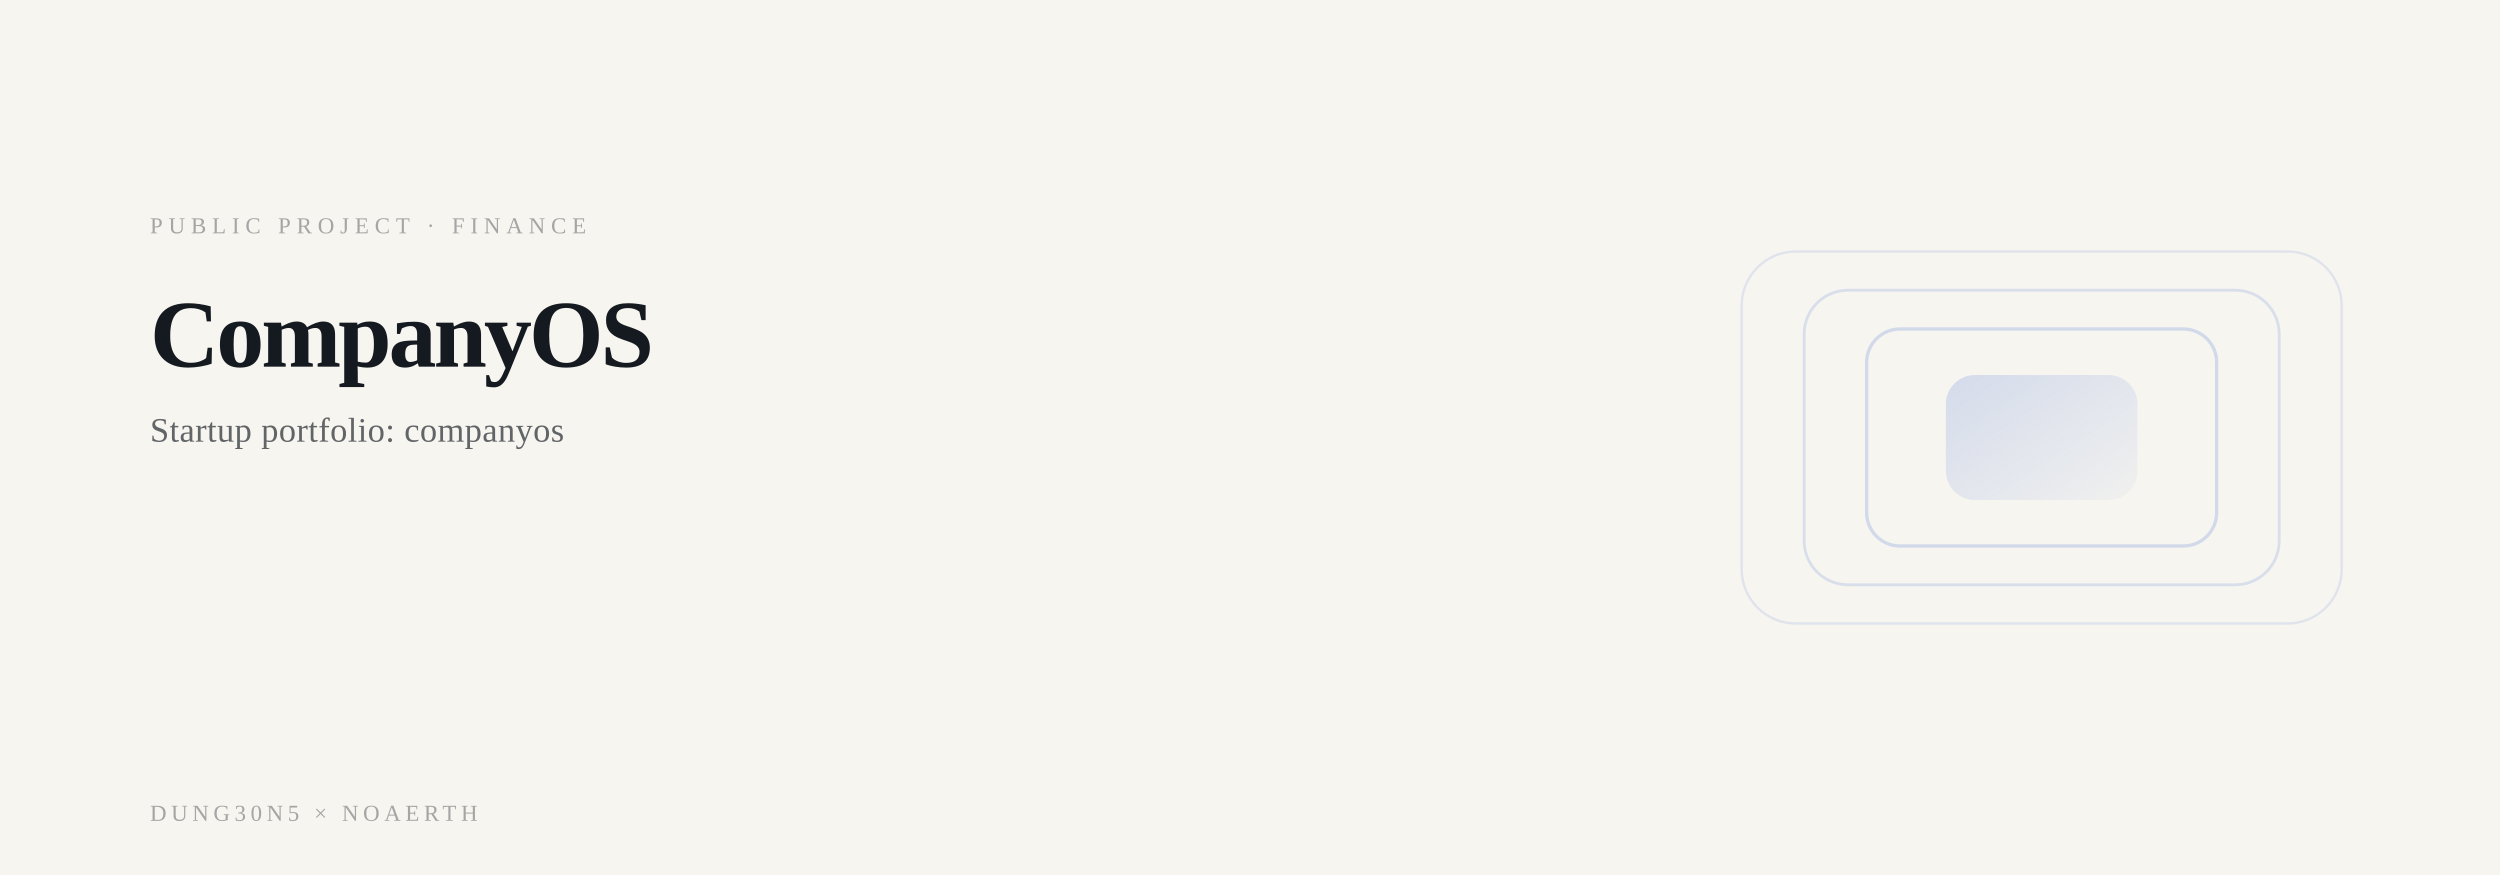
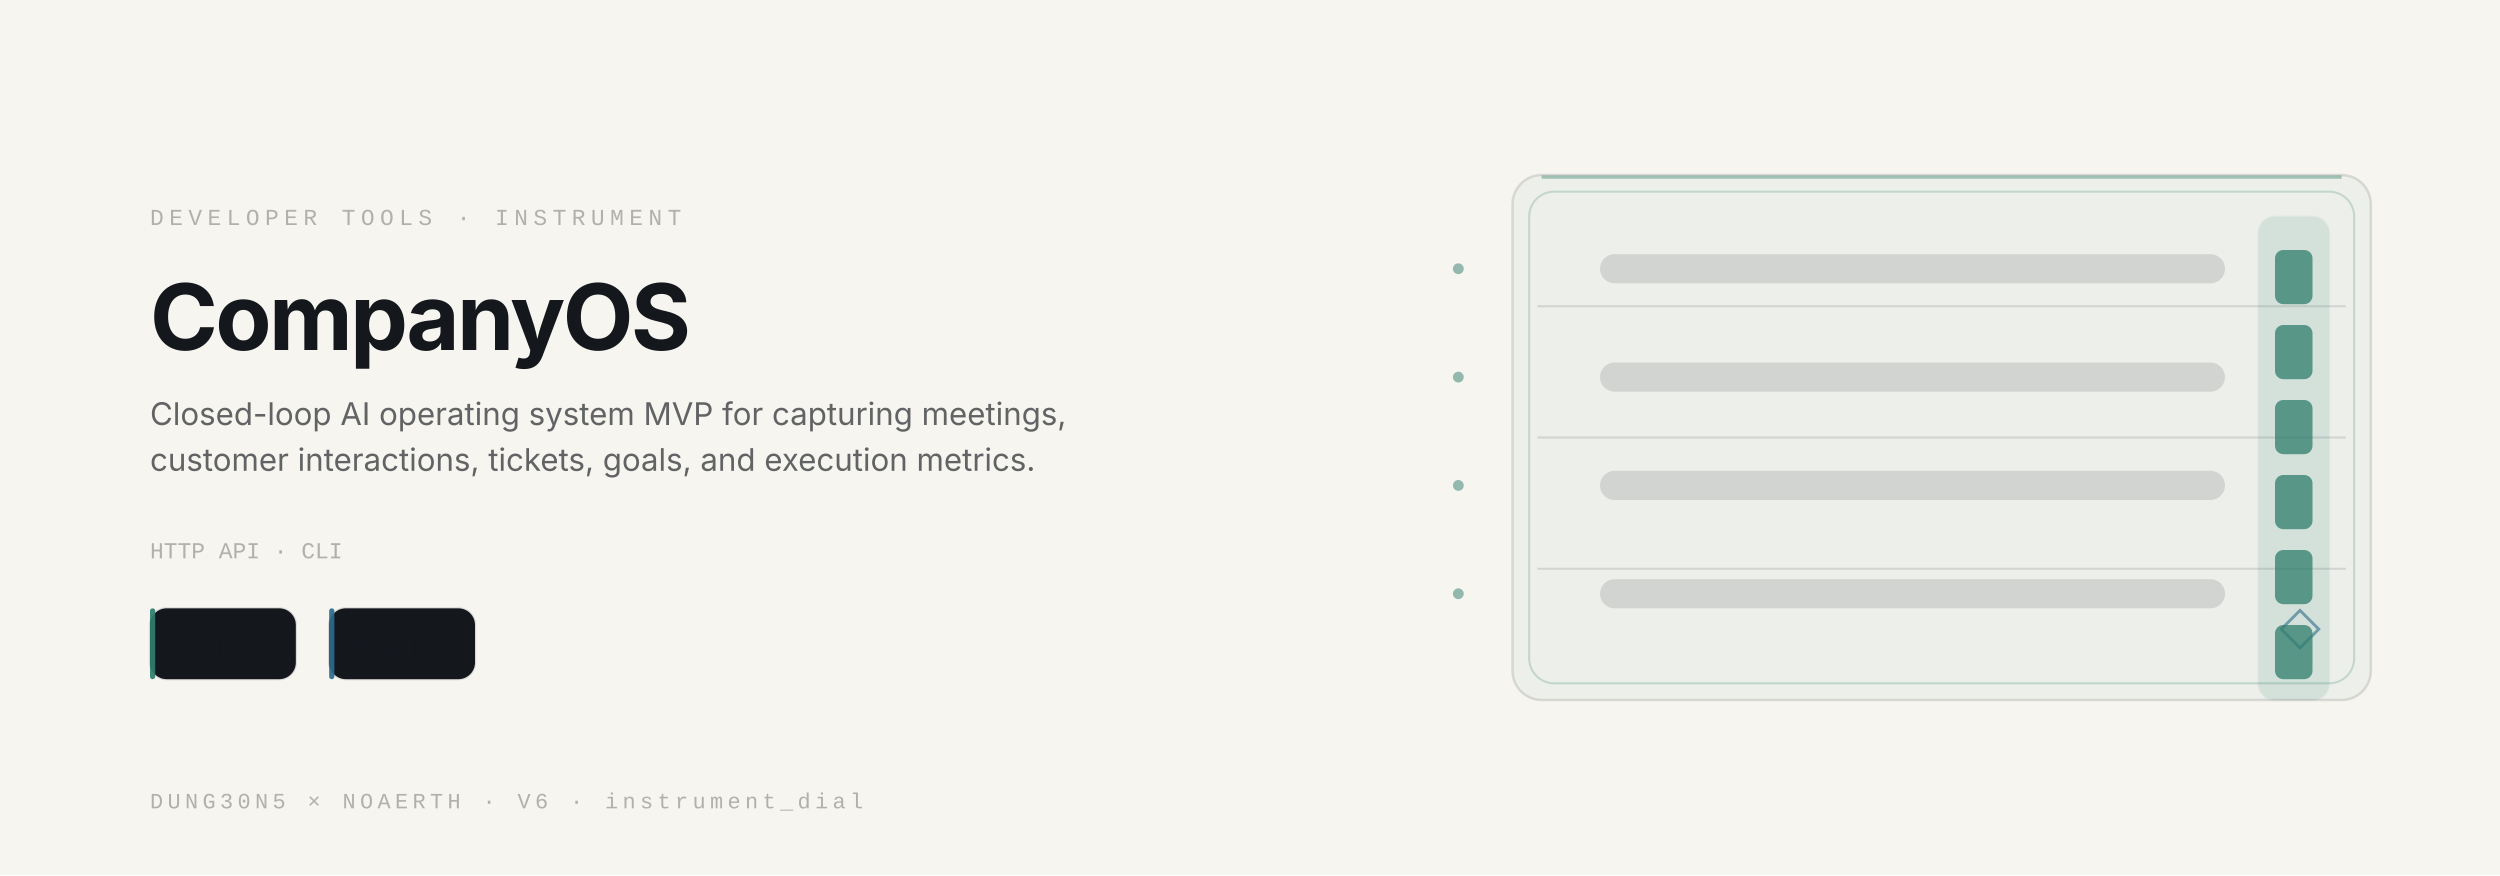
- <svg xmlns="http://www.w3.org/2000/svg" viewBox="0 0 1200 420" width="1200" height="420" role="img" aria-label="CompanyOS: ledger columns with allocation flow between them. Motion depicts capital enters, allocates across positions, and settles into an outcome.">
-   <defs>
-     <linearGradient id="hero-companyos-light-a" x1="0" y1="0" x2="1" y2="1">
-       <stop offset="0" stop-color="#8fa8e0" stop-opacity="0.85" />
-       <stop offset="1" stop-color="#8fa8e0" stop-opacity="0.15" />
-     </linearGradient>
-   </defs>
+ <svg xmlns="http://www.w3.org/2000/svg" viewBox="0 0 1200 420" width="1200" height="420" role="img" aria-label="CompanyOS: a cursor runs this project's real commands and output resolves">
  <rect width="1200" height="420" fill="#f7f5f0" />
-   <rect x="896" y="157.92" width="168" height="104.16" rx="16" fill="none" stroke="#8fa8e0" stroke-width="1.60" opacity="0.36" />
-   <rect x="866" y="139.32" width="228" height="141.36" rx="21" fill="none" stroke="#8fa8e0" stroke-width="1.38" opacity="0.29" />
-   <rect x="836" y="120.72" width="288" height="178.56" rx="26" fill="none" stroke="#8fa8e0" stroke-width="1.16" opacity="0.23" />
-   <rect x="934" y="180" width="92" height="60" rx="14" fill="url(#hero-companyos-light-a)" opacity="0.40" />
-   <text x="72" y="112" fill="#141a205c" font-size="11" letter-spacing="2.8">PUBLIC PROJECT · FINANCE</text>
-   <text x="72" y="176" fill="#141a20" font-size="46" font-weight="660" letter-spacing="-1.4">CompanyOS</text>
-   <text x="72" y="212" fill="#141a20a8" font-size="16.5" letter-spacing="0.2">Startup portfolio: companyos</text>
-   <rect x="72" y="266" width="106" height="40" rx="9" fill="#141a20" fill-opacity="0.05" stroke="#f4efe424" stroke-width="1.1" opacity="0">
-     <animate attributeName="opacity" from="0" to="1" dur="0.5s" begin="0.50s" fill="freeze" />
-   </rect>
-   <rect x="72" y="266" width="2.5" height="40" rx="1.2" fill="#8fa8e0" opacity="0">
-     <animate attributeName="opacity" from="0" to="0.9" dur="0.5s" begin="0.50s" fill="freeze" />
-   </rect>
-   <text x="125" y="291" fill="#141a20" font-size="11.5" text-anchor="middle" font-family="ui-monospace,SFMono-Regular,Menlo,monospace" opacity="0">capital<animate attributeName="opacity" from="0" to="1" dur="0.5s" begin="0.65s" fill="freeze" />
-   </text>
-   <rect x="194" y="266" width="106" height="40" rx="9" fill="#141a20" fill-opacity="0.05" stroke="#f4efe424" stroke-width="1.1" opacity="0">
-     <animate attributeName="opacity" from="0" to="1" dur="0.5s" begin="1.00s" fill="freeze" />
-   </rect>
-   <rect x="194" y="266" width="2.5" height="40" rx="1.2" fill="#8fa8e0" opacity="0">
-     <animate attributeName="opacity" from="0" to="0.9" dur="0.5s" begin="1.00s" fill="freeze" />
-   </rect>
-   <text x="247" y="291" fill="#141a20" font-size="11.5" text-anchor="middle" font-family="ui-monospace,SFMono-Regular,Menlo,monospace" opacity="0">allocate<animate attributeName="opacity" from="0" to="1" dur="0.5s" begin="1.15s" fill="freeze" />
-   </text>
-   <rect x="316" y="266" width="106" height="40" rx="9" fill="#141a20" fill-opacity="0.05" stroke="#f4efe424" stroke-width="1.1" opacity="0">
-     <animate attributeName="opacity" from="0" to="1" dur="0.5s" begin="1.50s" fill="freeze" />
-   </rect>
-   <rect x="316" y="266" width="2.5" height="40" rx="1.2" fill="#8fa8e0" opacity="0">
-     <animate attributeName="opacity" from="0" to="0.9" dur="0.5s" begin="1.50s" fill="freeze" />
-   </rect>
-   <text x="369" y="291" fill="#141a20" font-size="11.5" text-anchor="middle" font-family="ui-monospace,SFMono-Regular,Menlo,monospace" opacity="0">mark<animate attributeName="opacity" from="0" to="1" dur="0.5s" begin="1.65s" fill="freeze" />
-   </text>
-   <rect x="438" y="266" width="106" height="40" rx="9" fill="#141a20" fill-opacity="0.05" stroke="#f4efe424" stroke-width="1.1" opacity="0">
-     <animate attributeName="opacity" from="0" to="1" dur="0.5s" begin="2.00s" fill="freeze" />
-   </rect>
-   <rect x="438" y="266" width="2.5" height="40" rx="1.2" fill="#e7c27a" opacity="0">
-     <animate attributeName="opacity" from="0" to="0.9" dur="0.5s" begin="2.00s" fill="freeze" />
-   </rect>
-   <text x="491" y="291" fill="#141a20" font-size="11.5" text-anchor="middle" font-family="ui-monospace,SFMono-Regular,Menlo,monospace" opacity="0">settle<animate attributeName="opacity" from="0" to="1" dur="0.5s" begin="2.15s" fill="freeze" />
-   </text>
-   <text x="72" y="394" fill="#141a205c" font-size="11" letter-spacing="2.2">DUNG30N5 × NOAERTH</text>
+   <text x="72" y="108" font-family="ui-monospace, SFMono-Regular, Menlo, Monaco, Consolas, 'Liberation Mono', monospace" font-size="11" letter-spacing="2.6" fill="#14171c4f">DEVELOPER TOOLS · INSTRUMENT</text>
+   <text x="72" y="168" font-family="-apple-system, BlinkMacSystemFont, 'Segoe UI', Inter, Helvetica, Arial, sans-serif" font-size="44" font-weight="660" letter-spacing="-1.2" fill="#14171c">CompanyOS</text>
+   <text x="72" y="204" font-family="-apple-system, BlinkMacSystemFont, 'Segoe UI', Inter, Helvetica, Arial, sans-serif" font-size="15" fill="#14171ca8">Closed-loop AI operating system MVP for capturing meetings,</text>
+   <text x="72" y="226" font-family="-apple-system, BlinkMacSystemFont, 'Segoe UI', Inter, Helvetica, Arial, sans-serif" font-size="15" fill="#14171ca8">customer interactions, tickets, goals, and execution metrics.</text>
+   <text x="72" y="268" font-family="ui-monospace, SFMono-Regular, Menlo, Monaco, Consolas, 'Liberation Mono', monospace" font-size="11" fill="#14171c4f">HTTP API · CLI</text>
+   <rect x="72.0" y="292.0" width="70.0" height="34.0" rx="8" fill="#14171c" stroke="#14171c1f" stroke-width="1.1" />
+   <rect x="72.0" y="292.0" width="2.5" height="34.0" rx="1.2" fill="#2f7d6c" opacity="0.92" />
+   <text x="107.0" y="314" font-family="ui-monospace, SFMono-Regular, Menlo, Monaco, Consolas, 'Liberation Mono', monospace" font-size="11" fill="#14171c" fill-opacity="0.82" text-anchor="middle">runs</text>
+   <rect x="158.0" y="292.0" width="70.0" height="34.0" rx="8" fill="#14171c" stroke="#14171c1f" stroke-width="1.1" />
+   <rect x="158.0" y="292.0" width="2.5" height="34.0" rx="1.2" fill="#2b6a8c" opacity="0.92" />
+   <text x="193.0" y="314" font-family="ui-monospace, SFMono-Regular, Menlo, Monaco, Consolas, 'Liberation Mono', monospace" font-size="11" fill="#14171c" fill-opacity="0.82" text-anchor="middle">runs/[id]</text>
+   <rect x="726.0" y="84.0" width="412.0" height="252.0" rx="14" fill="#2f7d6c" fill-opacity="0.05" />
+   <line x1="740.0" y1="85.0" x2="1124.0" y2="85.0" stroke="#2f7d6c" stroke-width="1.6" opacity="0.4" />
+   <rect x="726.0" y="84.0" width="412.0" height="252.0" rx="14" fill="none" stroke="#14171c1f" stroke-width="1.2" />
+   <line x1="738.0" y1="147.0" x2="1126.0" y2="147.0" stroke="#14171c1f" stroke-width="1" />
+   <line x1="738.0" y1="210.0" x2="1126.0" y2="210.0" stroke="#14171c1f" stroke-width="1" />
+   <line x1="738.0" y1="273.0" x2="1126.0" y2="273.0" stroke="#14171c1f" stroke-width="1" />
+   <rect x="734.0" y="92.0" width="396.0" height="236.0" rx="12" fill="none" stroke="#2f7d6c" stroke-width="1" stroke-opacity="0.22" />
+   <path d="M1095.0 302.0 l9 -9 l9 9 l-9 9 z" fill="none" stroke="#2b6a8c" stroke-width="1.4" opacity="0.6" />
+   <rect x="768" y="122" width="300" height="14" rx="7" fill="#14171c1f" />
+   <circle cx="700.0" cy="129.0" r="2.6" fill="#2f7d6c" opacity="0.5" />
+   <rect x="768" y="174" width="300" height="14" rx="7" fill="#14171c1f" />
+   <circle cx="700.0" cy="181.0" r="2.6" fill="#2f7d6c" opacity="0.5" />
+   <rect x="768" y="226" width="300" height="14" rx="7" fill="#14171c1f" />
+   <circle cx="700.0" cy="233.0" r="2.6" fill="#2f7d6c" opacity="0.5" />
+   <rect x="768" y="278" width="300" height="14" rx="7" fill="#14171c1f" />
+   <circle cx="700.0" cy="285.0" r="2.6" fill="#2f7d6c" opacity="0.5" />
+   <rect x="1084" y="104" width="34" height="232" rx="8" fill="#2f7d6c" opacity="0.13" stroke="#2f7d6c" stroke-width="1.1" stroke-opacity="0.4" />
+   <rect x="1092" y="120" width="18" height="26" rx="4" fill="#2f7d6c" opacity="0.75" />
+   <rect x="1092" y="156" width="18" height="26" rx="4" fill="#2f7d6c" opacity="0.75" />
+   <rect x="1092" y="192" width="18" height="26" rx="4" fill="#2f7d6c" opacity="0.75" />
+   <rect x="1092" y="228" width="18" height="26" rx="4" fill="#2f7d6c" opacity="0.75" />
+   <rect x="1092" y="264" width="18" height="26" rx="4" fill="#2f7d6c" opacity="0.75" />
+   <rect x="1092" y="300" width="18" height="26" rx="4" fill="#2f7d6c" opacity="0.75" />
+   <text x="72" y="388" font-family="ui-monospace, SFMono-Regular, Menlo, Monaco, Consolas, 'Liberation Mono', monospace" font-size="10.5" letter-spacing="2.1" fill="#14171c4f">DUNG30N5 × NOAERTH · V6 · instrument_dial</text>
</svg>
